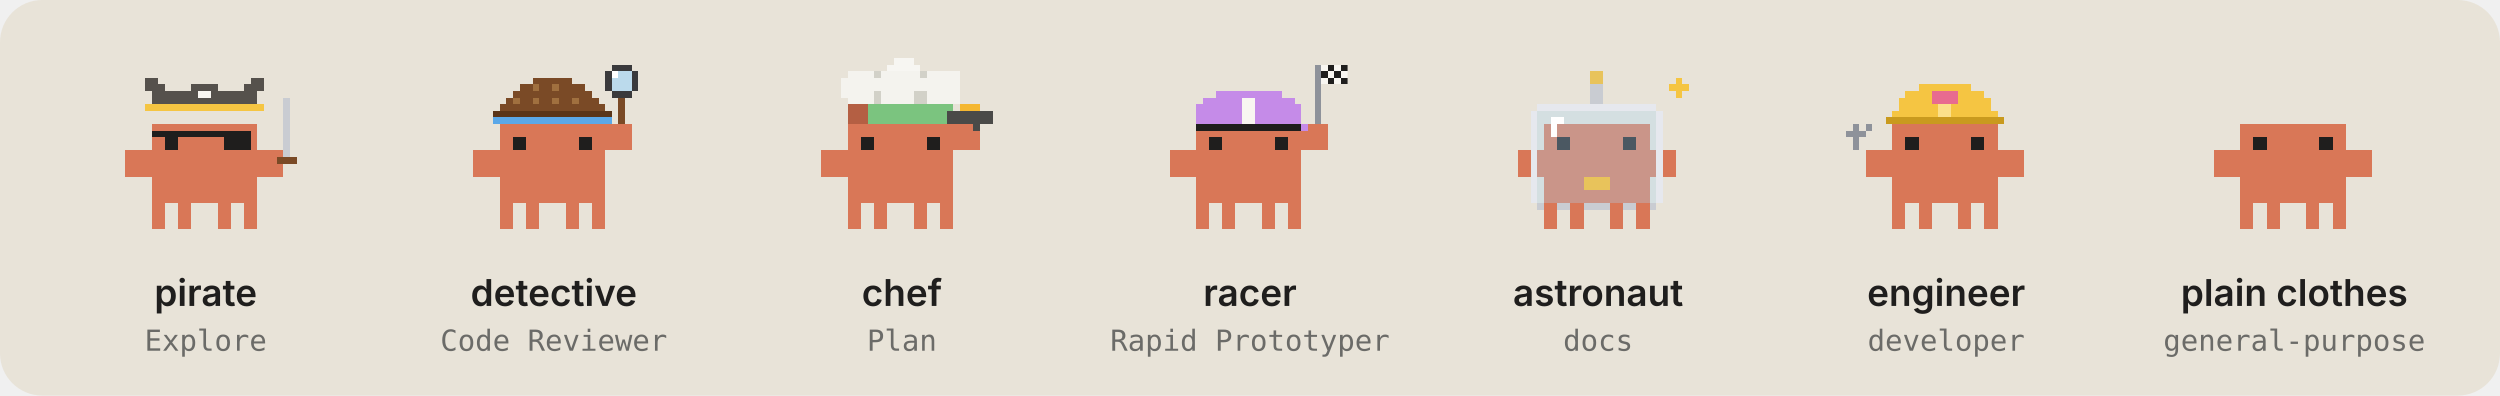
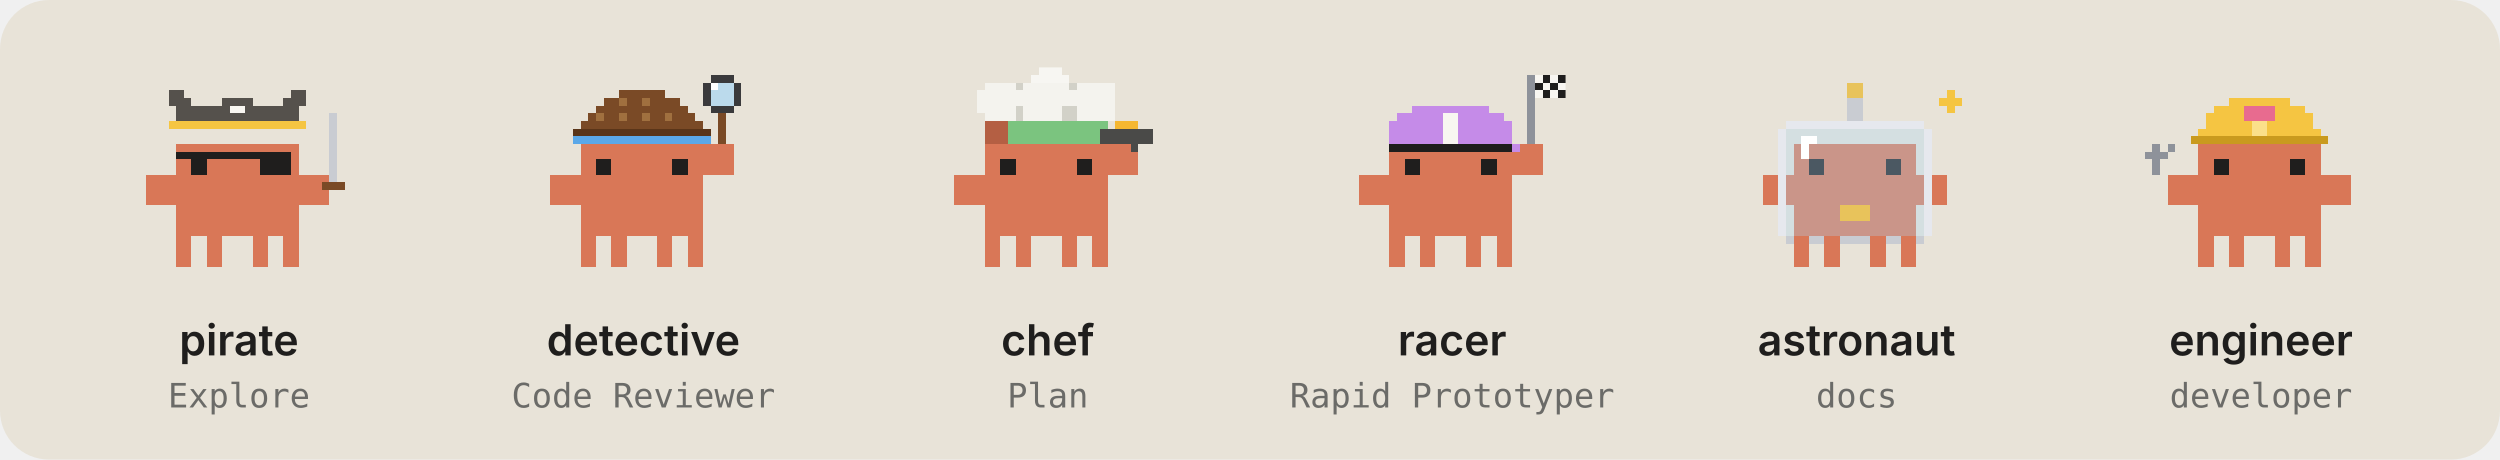
- <svg xmlns="http://www.w3.org/2000/svg" width="948" height="150" viewBox="0 0 948 150" role="img" aria-label="Seven costumed Clawds walking">
+ <svg xmlns="http://www.w3.org/2000/svg" width="816" height="150" viewBox="0 0 816 150" role="img" aria-label="Six costumed Clawds walking">
  <style>
.run .la{animation:st .5s steps(1) infinite}.run .lb{animation:st .5s steps(1) infinite -.25s}
.run .bd{animation:bob .5s steps(1) infinite -.125s}
.run g{transform-box:fill-box}
@keyframes st{50%{transform:translateY(-1px)}}@keyframes bob{50%{transform:translateY(1px)}}
.c-astronaut.run{animation:float 1s ease-in-out infinite}
.c-astronaut.run .la,.c-astronaut.run .lb,.c-astronaut.run .bd{animation:none}
.c-astronaut.run .ant{animation:blink 1s steps(1) infinite}
.c-astronaut.run .star{animation:blink .5s steps(1) infinite -.25s}
@keyframes float{50%{transform:translateY(-2px)}}@keyframes blink{50%{opacity:.15}}
.c-detective.run .it{animation:scan 1s steps(1) infinite}
.c-detective.run .gl{animation:blink 1s steps(1) infinite -.5s}
@keyframes scan{25%{transform:translate(-1px,1px)}50%{transform:translate(-2px,2px)}75%{transform:translate(-1px,1px)}}
.c-engineer.run .it{transform-origin:100% 100%;animation:twist .5s ease-in-out infinite}
@keyframes twist{50%{transform:rotate(-35deg)}}
.c-chef.run .pan{transform-origin:0 50%;animation:tilt 1s ease-in-out infinite}
.c-chef.run .egg{animation:flip 1s ease-in-out infinite}
@keyframes tilt{20%,40%{transform:rotate(-12deg)}}@keyframes flip{30%{transform:translateY(-5px) scaleY(-1)}60%{transform:translateY(0)}}
.c-racer.run .la{animation-duration:.25s}.c-racer.run .lb{animation-duration:.25s;animation-delay:-.125s}
.c-racer.run .flag{transform-origin:0 50%;animation:wave .25s steps(1) infinite}
@keyframes wave{50%{transform:skewY(-12deg) scaleX(.85)}}
.c-pirate.run .it{transform-origin:50% 100%;animation:fence .5s ease-in-out infinite}
@keyframes fence{50%{transform:rotate(25deg)}}
@media (prefers-reduced-motion: reduce){.run,.run g{animation:none!important}}
.l{font:600 14px system-ui,-apple-system,Segoe UI,sans-serif;fill:#1f1e1d;text-anchor:middle}.t{font:11px ui-monospace,SFMono-Regular,Menlo,monospace;fill:#6b6b68;text-anchor:middle}</style>
-   <rect width="948" height="150" rx="16" fill="#e8e3d8" />
+   <rect width="816" height="150" rx="16" fill="#e8e3d8" />
  <svg x="40" y="22" viewBox="0 0 30 28" width="75" height="70">
    <g opacity="1" shape-rendering="crispEdges">
      <g class="c-pirate run">
        <g class="bd">
          <rect x="7" y="10" width="16" height="12" fill="#D97757" />
          <rect x="3" y="14" width="4" height="4" fill="#D97757" />
          <rect x="23" y="14" width="4" height="4" fill="#D97757" />
          <rect x="9" y="12" width="2" height="2" fill="#1F1E1D" />
          <rect x="19" y="12" width="2" height="2" fill="#1F1E1D" />
          <rect x="6" y="3" width="1" height="1" fill="#55514C" />
          <rect x="7" y="3" width="1" height="1" fill="#55514C" />
          <rect x="22" y="3" width="1" height="1" fill="#55514C" />
          <rect x="23" y="3" width="1" height="1" fill="#55514C" />
          <rect x="6" y="4" width="1" height="1" fill="#55514C" />
          <rect x="7" y="4" width="1" height="1" fill="#55514C" />
          <rect x="8" y="4" width="1" height="1" fill="#55514C" />
          <rect x="13" y="4" width="1" height="1" fill="#55514C" />
          <rect x="14" y="4" width="1" height="1" fill="#55514C" />
          <rect x="15" y="4" width="1" height="1" fill="#55514C" />
          <rect x="16" y="4" width="1" height="1" fill="#55514C" />
          <rect x="21" y="4" width="1" height="1" fill="#55514C" />
          <rect x="22" y="4" width="1" height="1" fill="#55514C" />
          <rect x="23" y="4" width="1" height="1" fill="#55514C" />
          <rect x="7" y="5" width="1" height="1" fill="#55514C" />
          <rect x="8" y="5" width="1" height="1" fill="#55514C" />
          <rect x="9" y="5" width="1" height="1" fill="#55514C" />
          <rect x="10" y="5" width="1" height="1" fill="#55514C" />
          <rect x="11" y="5" width="1" height="1" fill="#55514C" />
          <rect x="12" y="5" width="1" height="1" fill="#55514C" />
          <rect x="13" y="5" width="1" height="1" fill="#55514C" />
          <rect x="14" y="5" width="1" height="1" fill="#F8F6F1" />
          <rect x="15" y="5" width="1" height="1" fill="#F8F6F1" />
          <rect x="16" y="5" width="1" height="1" fill="#55514C" />
          <rect x="17" y="5" width="1" height="1" fill="#55514C" />
          <rect x="18" y="5" width="1" height="1" fill="#55514C" />
          <rect x="19" y="5" width="1" height="1" fill="#55514C" />
          <rect x="20" y="5" width="1" height="1" fill="#55514C" />
          <rect x="21" y="5" width="1" height="1" fill="#55514C" />
          <rect x="22" y="5" width="1" height="1" fill="#55514C" />
          <rect x="7" y="6" width="1" height="1" fill="#55514C" />
          <rect x="8" y="6" width="1" height="1" fill="#55514C" />
          <rect x="9" y="6" width="1" height="1" fill="#55514C" />
          <rect x="10" y="6" width="1" height="1" fill="#55514C" />
          <rect x="11" y="6" width="1" height="1" fill="#55514C" />
          <rect x="12" y="6" width="1" height="1" fill="#55514C" />
          <rect x="13" y="6" width="1" height="1" fill="#55514C" />
          <rect x="14" y="6" width="1" height="1" fill="#55514C" />
          <rect x="15" y="6" width="1" height="1" fill="#55514C" />
          <rect x="16" y="6" width="1" height="1" fill="#55514C" />
          <rect x="17" y="6" width="1" height="1" fill="#55514C" />
          <rect x="18" y="6" width="1" height="1" fill="#55514C" />
          <rect x="19" y="6" width="1" height="1" fill="#55514C" />
          <rect x="20" y="6" width="1" height="1" fill="#55514C" />
          <rect x="21" y="6" width="1" height="1" fill="#55514C" />
          <rect x="22" y="6" width="1" height="1" fill="#55514C" />
          <rect x="6" y="7" width="1" height="1" fill="#F5C542" />
          <rect x="7" y="7" width="1" height="1" fill="#F5C542" />
          <rect x="8" y="7" width="1" height="1" fill="#F5C542" />
          <rect x="9" y="7" width="1" height="1" fill="#F5C542" />
          <rect x="10" y="7" width="1" height="1" fill="#F5C542" />
          <rect x="11" y="7" width="1" height="1" fill="#F5C542" />
          <rect x="12" y="7" width="1" height="1" fill="#F5C542" />
          <rect x="13" y="7" width="1" height="1" fill="#F5C542" />
          <rect x="14" y="7" width="1" height="1" fill="#F5C542" />
          <rect x="15" y="7" width="1" height="1" fill="#F5C542" />
          <rect x="16" y="7" width="1" height="1" fill="#F5C542" />
          <rect x="17" y="7" width="1" height="1" fill="#F5C542" />
          <rect x="18" y="7" width="1" height="1" fill="#F5C542" />
          <rect x="19" y="7" width="1" height="1" fill="#F5C542" />
          <rect x="20" y="7" width="1" height="1" fill="#F5C542" />
          <rect x="21" y="7" width="1" height="1" fill="#F5C542" />
          <rect x="22" y="7" width="1" height="1" fill="#F5C542" />
          <rect x="23" y="7" width="1" height="1" fill="#F5C542" />
          <rect x="7" y="11" width="11" height="1" fill="#1F1E1D" />
          <rect x="18" y="11" width="4" height="3" fill="#1F1E1D" />
          <g class="it">
            <rect x="27" y="6" width="1" height="9" fill="#C9CCD2" />
            <rect x="26" y="15" width="3" height="1" fill="#7A4A26" />
          </g>
        </g>
        <g class="la">
          <rect x="7" y="22" width="2" height="4" fill="#D97757" />
          <rect x="17" y="22" width="2" height="4" fill="#D97757" />
        </g>
        <g class="lb">
          <rect x="11" y="22" width="2" height="4" fill="#D97757" />
          <rect x="21" y="22" width="2" height="4" fill="#D97757" />
        </g>
      </g>
    </g>
  </svg>
  <text x="78" y="116" class="l">pirate</text>
  <text x="78" y="133" class="t">Explore</text>
  <svg x="172" y="22" viewBox="0 0 30 28" width="75" height="70">
    <g opacity="1" shape-rendering="crispEdges">
      <g class="c-detective run">
        <g class="bd">
          <rect x="7" y="10" width="16" height="12" fill="#D97757" />
          <rect x="3" y="14" width="4" height="4" fill="#D97757" />
          <rect x="9" y="12" width="2" height="2" fill="#1F1E1D" />
          <rect x="19" y="12" width="2" height="2" fill="#1F1E1D" />
          <rect x="12" y="3" width="1" height="1" fill="#7A4A26" />
          <rect x="13" y="3" width="1" height="1" fill="#7A4A26" />
          <rect x="14" y="3" width="1" height="1" fill="#7A4A26" />
          <rect x="15" y="3" width="1" height="1" fill="#7A4A26" />
          <rect x="16" y="3" width="1" height="1" fill="#7A4A26" />
          <rect x="17" y="3" width="1" height="1" fill="#7A4A26" />
          <rect x="10" y="4" width="1" height="1" fill="#7A4A26" />
          <rect x="11" y="4" width="1" height="1" fill="#7A4A26" />
          <rect x="12" y="4" width="1" height="1" fill="#A0703F" />
          <rect x="13" y="4" width="1" height="1" fill="#7A4A26" />
          <rect x="14" y="4" width="1" height="1" fill="#7A4A26" />
          <rect x="15" y="4" width="1" height="1" fill="#A0703F" />
          <rect x="16" y="4" width="1" height="1" fill="#7A4A26" />
          <rect x="17" y="4" width="1" height="1" fill="#7A4A26" />
          <rect x="18" y="4" width="1" height="1" fill="#7A4A26" />
          <rect x="19" y="4" width="1" height="1" fill="#7A4A26" />
          <rect x="9" y="5" width="1" height="1" fill="#7A4A26" />
          <rect x="10" y="5" width="1" height="1" fill="#7A4A26" />
          <rect x="11" y="5" width="1" height="1" fill="#7A4A26" />
          <rect x="12" y="5" width="1" height="1" fill="#7A4A26" />
          <rect x="13" y="5" width="1" height="1" fill="#7A4A26" />
          <rect x="14" y="5" width="1" height="1" fill="#7A4A26" />
          <rect x="15" y="5" width="1" height="1" fill="#7A4A26" />
          <rect x="16" y="5" width="1" height="1" fill="#7A4A26" />
          <rect x="17" y="5" width="1" height="1" fill="#7A4A26" />
          <rect x="18" y="5" width="1" height="1" fill="#7A4A26" />
          <rect x="19" y="5" width="1" height="1" fill="#7A4A26" />
          <rect x="20" y="5" width="1" height="1" fill="#7A4A26" />
          <rect x="8" y="6" width="1" height="1" fill="#7A4A26" />
          <rect x="9" y="6" width="1" height="1" fill="#A0703F" />
          <rect x="10" y="6" width="1" height="1" fill="#7A4A26" />
          <rect x="11" y="6" width="1" height="1" fill="#7A4A26" />
          <rect x="12" y="6" width="1" height="1" fill="#A0703F" />
          <rect x="13" y="6" width="1" height="1" fill="#7A4A26" />
          <rect x="14" y="6" width="1" height="1" fill="#7A4A26" />
          <rect x="15" y="6" width="1" height="1" fill="#A0703F" />
          <rect x="16" y="6" width="1" height="1" fill="#7A4A26" />
          <rect x="17" y="6" width="1" height="1" fill="#7A4A26" />
          <rect x="18" y="6" width="1" height="1" fill="#A0703F" />
          <rect x="19" y="6" width="1" height="1" fill="#7A4A26" />
          <rect x="20" y="6" width="1" height="1" fill="#7A4A26" />
          <rect x="21" y="6" width="1" height="1" fill="#7A4A26" />
          <rect x="7" y="7" width="1" height="1" fill="#7A4A26" />
          <rect x="8" y="7" width="1" height="1" fill="#7A4A26" />
          <rect x="9" y="7" width="1" height="1" fill="#7A4A26" />
          <rect x="10" y="7" width="1" height="1" fill="#7A4A26" />
          <rect x="11" y="7" width="1" height="1" fill="#7A4A26" />
          <rect x="12" y="7" width="1" height="1" fill="#7A4A26" />
          <rect x="13" y="7" width="1" height="1" fill="#7A4A26" />
          <rect x="14" y="7" width="1" height="1" fill="#7A4A26" />
          <rect x="15" y="7" width="1" height="1" fill="#7A4A26" />
          <rect x="16" y="7" width="1" height="1" fill="#7A4A26" />
          <rect x="17" y="7" width="1" height="1" fill="#7A4A26" />
          <rect x="18" y="7" width="1" height="1" fill="#7A4A26" />
          <rect x="19" y="7" width="1" height="1" fill="#7A4A26" />
          <rect x="20" y="7" width="1" height="1" fill="#7A4A26" />
          <rect x="21" y="7" width="1" height="1" fill="#7A4A26" />
          <rect x="22" y="7" width="1" height="1" fill="#7A4A26" />
          <rect x="6" y="8" width="1" height="1" fill="#5A3519" />
          <rect x="7" y="8" width="1" height="1" fill="#5A3519" />
          <rect x="8" y="8" width="1" height="1" fill="#5A3519" />
          <rect x="9" y="8" width="1" height="1" fill="#5A3519" />
          <rect x="10" y="8" width="1" height="1" fill="#5A3519" />
          <rect x="11" y="8" width="1" height="1" fill="#5A3519" />
          <rect x="12" y="8" width="1" height="1" fill="#5A3519" />
          <rect x="13" y="8" width="1" height="1" fill="#5A3519" />
          <rect x="14" y="8" width="1" height="1" fill="#5A3519" />
          <rect x="15" y="8" width="1" height="1" fill="#5A3519" />
          <rect x="16" y="8" width="1" height="1" fill="#5A3519" />
          <rect x="17" y="8" width="1" height="1" fill="#5A3519" />
          <rect x="18" y="8" width="1" height="1" fill="#5A3519" />
          <rect x="19" y="8" width="1" height="1" fill="#5A3519" />
          <rect x="20" y="8" width="1" height="1" fill="#5A3519" />
          <rect x="21" y="8" width="1" height="1" fill="#5A3519" />
          <rect x="22" y="8" width="1" height="1" fill="#5A3519" />
          <rect x="23" y="8" width="1" height="1" fill="#5A3519" />
          <rect x="6" y="9" width="18" height="1" fill="#5BA8E8" />
          <g class="it">
            <rect x="23" y="10" width="4" height="4" fill="#D97757" />
            <rect x="24" y="1" width="1" height="1" fill="#3A3A3C" />
            <rect x="25" y="1" width="1" height="1" fill="#3A3A3C" />
            <rect x="26" y="1" width="1" height="1" fill="#3A3A3C" />
            <rect x="23" y="2" width="1" height="1" fill="#3A3A3C" />
            <rect x="27" y="2" width="1" height="1" fill="#3A3A3C" />
            <rect x="23" y="3" width="1" height="1" fill="#3A3A3C" />
            <rect x="27" y="3" width="1" height="1" fill="#3A3A3C" />
            <rect x="23" y="4" width="1" height="1" fill="#3A3A3C" />
            <rect x="27" y="4" width="1" height="1" fill="#3A3A3C" />
            <rect x="24" y="5" width="1" height="1" fill="#3A3A3C" />
            <rect x="25" y="5" width="1" height="1" fill="#3A3A3C" />
            <rect x="26" y="5" width="1" height="1" fill="#3A3A3C" />
            <rect x="24" y="2" width="3" height="3" fill="rgba(169,214,245,.7)" />
            <rect x="25" y="6" width="1" height="4" fill="#7A4A26" />
          </g>
          <g class="gl">
            <rect x="24" y="2" width="1" height="1" fill="#fff" />
          </g>
        </g>
        <g class="la">
          <rect x="7" y="22" width="2" height="4" fill="#D97757" />
          <rect x="17" y="22" width="2" height="4" fill="#D97757" />
        </g>
        <g class="lb">
          <rect x="11" y="22" width="2" height="4" fill="#D97757" />
          <rect x="21" y="22" width="2" height="4" fill="#D97757" />
        </g>
      </g>
    </g>
  </svg>
  <text x="210" y="116" class="l">detective</text>
  <text x="210" y="133" class="t">Code Reviewer</text>
  <svg x="304" y="22" viewBox="0 0 30 28" width="75" height="70">
    <g opacity="1" shape-rendering="crispEdges">
      <g class="c-chef run">
        <g class="bd">
          <rect x="7" y="10" width="16" height="12" fill="#D97757" />
          <rect x="3" y="14" width="4" height="4" fill="#D97757" />
          <rect x="9" y="12" width="2" height="2" fill="#1F1E1D" />
          <rect x="19" y="12" width="2" height="2" fill="#1F1E1D" />
          <rect x="14" y="0" width="1" height="1" fill="#F7F6F2" />
          <rect x="15" y="0" width="1" height="1" fill="#F7F6F2" />
          <rect x="16" y="0" width="1" height="1" fill="#F7F6F2" />
          <rect x="13" y="1" width="1" height="1" fill="#F7F6F2" />
          <rect x="14" y="1" width="1" height="1" fill="#F7F6F2" />
          <rect x="15" y="1" width="1" height="1" fill="#F7F6F2" />
          <rect x="16" y="1" width="1" height="1" fill="#F7F6F2" />
          <rect x="17" y="1" width="1" height="1" fill="#F7F6F2" />
          <rect x="7" y="2" width="1" height="1" fill="#F4F3EE" />
          <rect x="8" y="2" width="1" height="1" fill="#F4F3EE" />
          <rect x="9" y="2" width="1" height="1" fill="#F4F3EE" />
          <rect x="10" y="2" width="1" height="1" fill="#F4F3EE" />
          <rect x="11" y="2" width="1" height="1" fill="#D2D1C8" />
          <rect x="12" y="2" width="1" height="1" fill="#F4F3EE" />
          <rect x="13" y="2" width="1" height="1" fill="#F4F3EE" />
          <rect x="14" y="2" width="1" height="1" fill="#F4F3EE" />
          <rect x="15" y="2" width="1" height="1" fill="#F4F3EE" />
          <rect x="16" y="2" width="1" height="1" fill="#F4F3EE" />
          <rect x="17" y="2" width="1" height="1" fill="#F4F3EE" />
          <rect x="18" y="2" width="1" height="1" fill="#D2D1C8" />
          <rect x="19" y="2" width="1" height="1" fill="#F4F3EE" />
          <rect x="20" y="2" width="1" height="1" fill="#F4F3EE" />
          <rect x="21" y="2" width="1" height="1" fill="#F4F3EE" />
          <rect x="22" y="2" width="1" height="1" fill="#F4F3EE" />
          <rect x="23" y="2" width="1" height="1" fill="#F4F3EE" />
          <rect x="6" y="3" width="1" height="1" fill="#F4F3EE" />
          <rect x="7" y="3" width="1" height="1" fill="#F4F3EE" />
          <rect x="8" y="3" width="1" height="1" fill="#F4F3EE" />
          <rect x="9" y="3" width="1" height="1" fill="#F4F3EE" />
          <rect x="10" y="3" width="1" height="1" fill="#F4F3EE" />
          <rect x="11" y="3" width="1" height="1" fill="#F4F3EE" />
          <rect x="12" y="3" width="1" height="1" fill="#F4F3EE" />
          <rect x="13" y="3" width="1" height="1" fill="#F4F3EE" />
          <rect x="14" y="3" width="1" height="1" fill="#F4F3EE" />
          <rect x="15" y="3" width="1" height="1" fill="#F4F3EE" />
          <rect x="16" y="3" width="1" height="1" fill="#F4F3EE" />
          <rect x="17" y="3" width="1" height="1" fill="#F4F3EE" />
          <rect x="18" y="3" width="1" height="1" fill="#F4F3EE" />
          <rect x="19" y="3" width="1" height="1" fill="#F4F3EE" />
          <rect x="20" y="3" width="1" height="1" fill="#F4F3EE" />
          <rect x="21" y="3" width="1" height="1" fill="#F4F3EE" />
          <rect x="22" y="3" width="1" height="1" fill="#F4F3EE" />
          <rect x="23" y="3" width="1" height="1" fill="#F4F3EE" />
          <rect x="6" y="4" width="1" height="1" fill="#F4F3EE" />
          <rect x="7" y="4" width="1" height="1" fill="#F4F3EE" />
          <rect x="8" y="4" width="1" height="1" fill="#F4F3EE" />
          <rect x="9" y="4" width="1" height="1" fill="#F4F3EE" />
          <rect x="10" y="4" width="1" height="1" fill="#F4F3EE" />
          <rect x="11" y="4" width="1" height="1" fill="#F4F3EE" />
          <rect x="12" y="4" width="1" height="1" fill="#F4F3EE" />
          <rect x="13" y="4" width="1" height="1" fill="#F4F3EE" />
          <rect x="14" y="4" width="1" height="1" fill="#F4F3EE" />
          <rect x="15" y="4" width="1" height="1" fill="#F4F3EE" />
          <rect x="16" y="4" width="1" height="1" fill="#F4F3EE" />
          <rect x="17" y="4" width="1" height="1" fill="#F4F3EE" />
          <rect x="18" y="4" width="1" height="1" fill="#F4F3EE" />
          <rect x="19" y="4" width="1" height="1" fill="#F4F3EE" />
          <rect x="20" y="4" width="1" height="1" fill="#F4F3EE" />
          <rect x="21" y="4" width="1" height="1" fill="#F4F3EE" />
          <rect x="22" y="4" width="1" height="1" fill="#F4F3EE" />
          <rect x="23" y="4" width="1" height="1" fill="#F4F3EE" />
          <rect x="6" y="5" width="1" height="1" fill="#F4F3EE" />
          <rect x="7" y="5" width="1" height="1" fill="#F4F3EE" />
          <rect x="8" y="5" width="1" height="1" fill="#F4F3EE" />
          <rect x="9" y="5" width="1" height="1" fill="#F4F3EE" />
          <rect x="10" y="5" width="1" height="1" fill="#F4F3EE" />
          <rect x="11" y="5" width="1" height="1" fill="#D2D1C8" />
          <rect x="12" y="5" width="1" height="1" fill="#F4F3EE" />
          <rect x="13" y="5" width="1" height="1" fill="#F4F3EE" />
          <rect x="14" y="5" width="1" height="1" fill="#F4F3EE" />
          <rect x="15" y="5" width="1" height="1" fill="#F4F3EE" />
          <rect x="16" y="5" width="1" height="1" fill="#F4F3EE" />
          <rect x="17" y="5" width="1" height="1" fill="#D2D1C8" />
          <rect x="18" y="5" width="1" height="1" fill="#D2D1C8" />
          <rect x="19" y="5" width="1" height="1" fill="#F4F3EE" />
          <rect x="20" y="5" width="1" height="1" fill="#F4F3EE" />
          <rect x="21" y="5" width="1" height="1" fill="#F4F3EE" />
          <rect x="22" y="5" width="1" height="1" fill="#F4F3EE" />
          <rect x="23" y="5" width="1" height="1" fill="#F4F3EE" />
          <rect x="7" y="6" width="1" height="1" fill="#F4F3EE" />
          <rect x="8" y="6" width="1" height="1" fill="#F4F3EE" />
          <rect x="9" y="6" width="1" height="1" fill="#F4F3EE" />
          <rect x="10" y="6" width="1" height="1" fill="#F4F3EE" />
          <rect x="11" y="6" width="1" height="1" fill="#D2D1C8" />
          <rect x="12" y="6" width="1" height="1" fill="#F4F3EE" />
          <rect x="13" y="6" width="1" height="1" fill="#F4F3EE" />
          <rect x="14" y="6" width="1" height="1" fill="#F4F3EE" />
          <rect x="15" y="6" width="1" height="1" fill="#F4F3EE" />
          <rect x="16" y="6" width="1" height="1" fill="#F4F3EE" />
          <rect x="17" y="6" width="1" height="1" fill="#D2D1C8" />
          <rect x="18" y="6" width="1" height="1" fill="#D2D1C8" />
          <rect x="19" y="6" width="1" height="1" fill="#F4F3EE" />
          <rect x="20" y="6" width="1" height="1" fill="#F4F3EE" />
          <rect x="21" y="6" width="1" height="1" fill="#F4F3EE" />
          <rect x="22" y="6" width="1" height="1" fill="#F4F3EE" />
          <rect x="23" y="6" width="1" height="1" fill="#F4F3EE" />
          <rect x="7" y="7" width="1" height="1" fill="#B45F43" />
          <rect x="8" y="7" width="1" height="1" fill="#B45F43" />
          <rect x="9" y="7" width="1" height="1" fill="#B45F43" />
          <rect x="10" y="7" width="1" height="1" fill="#7BC47F" />
          <rect x="11" y="7" width="1" height="1" fill="#7BC47F" />
          <rect x="12" y="7" width="1" height="1" fill="#7BC47F" />
          <rect x="13" y="7" width="1" height="1" fill="#7BC47F" />
          <rect x="14" y="7" width="1" height="1" fill="#7BC47F" />
          <rect x="15" y="7" width="1" height="1" fill="#7BC47F" />
          <rect x="16" y="7" width="1" height="1" fill="#7BC47F" />
          <rect x="17" y="7" width="1" height="1" fill="#7BC47F" />
          <rect x="18" y="7" width="1" height="1" fill="#7BC47F" />
          <rect x="19" y="7" width="1" height="1" fill="#7BC47F" />
          <rect x="20" y="7" width="1" height="1" fill="#7BC47F" />
          <rect x="21" y="7" width="1" height="1" fill="#7BC47F" />
          <rect x="22" y="7" width="1" height="1" fill="#7BC47F" />
          <rect x="7" y="8" width="1" height="1" fill="#B45F43" />
          <rect x="8" y="8" width="1" height="1" fill="#B45F43" />
          <rect x="9" y="8" width="1" height="1" fill="#B45F43" />
          <rect x="10" y="8" width="1" height="1" fill="#7BC47F" />
          <rect x="11" y="8" width="1" height="1" fill="#7BC47F" />
          <rect x="12" y="8" width="1" height="1" fill="#7BC47F" />
          <rect x="13" y="8" width="1" height="1" fill="#7BC47F" />
          <rect x="14" y="8" width="1" height="1" fill="#7BC47F" />
          <rect x="15" y="8" width="1" height="1" fill="#7BC47F" />
          <rect x="16" y="8" width="1" height="1" fill="#7BC47F" />
          <rect x="17" y="8" width="1" height="1" fill="#7BC47F" />
          <rect x="18" y="8" width="1" height="1" fill="#7BC47F" />
          <rect x="19" y="8" width="1" height="1" fill="#7BC47F" />
          <rect x="20" y="8" width="1" height="1" fill="#7BC47F" />
          <rect x="21" y="8" width="1" height="1" fill="#7BC47F" />
          <rect x="22" y="8" width="1" height="1" fill="#7BC47F" />
          <rect x="7" y="9" width="1" height="1" fill="#B45F43" />
          <rect x="8" y="9" width="1" height="1" fill="#B45F43" />
          <rect x="9" y="9" width="1" height="1" fill="#B45F43" />
          <rect x="10" y="9" width="1" height="1" fill="#7BC47F" />
          <rect x="11" y="9" width="1" height="1" fill="#7BC47F" />
          <rect x="12" y="9" width="1" height="1" fill="#7BC47F" />
          <rect x="13" y="9" width="1" height="1" fill="#7BC47F" />
          <rect x="14" y="9" width="1" height="1" fill="#7BC47F" />
          <rect x="15" y="9" width="1" height="1" fill="#7BC47F" />
          <rect x="16" y="9" width="1" height="1" fill="#7BC47F" />
          <rect x="17" y="9" width="1" height="1" fill="#7BC47F" />
          <rect x="18" y="9" width="1" height="1" fill="#7BC47F" />
          <rect x="19" y="9" width="1" height="1" fill="#7BC47F" />
          <rect x="20" y="9" width="1" height="1" fill="#7BC47F" />
          <rect x="21" y="9" width="1" height="1" fill="#7BC47F" />
          <rect x="22" y="9" width="1" height="1" fill="#7BC47F" />
          <g class="pan">
            <rect x="23" y="10" width="4" height="4" fill="#D97757" />
            <rect x="22" y="8" width="7" height="2" fill="#4A4A48" />
            <rect x="26" y="10" width="1" height="1" fill="#4A4A48" />
          </g>
          <g class="egg">
            <rect x="24" y="7" width="3" height="1" fill="#F5B731" />
          </g>
        </g>
        <g class="la">
          <rect x="7" y="22" width="2" height="4" fill="#D97757" />
          <rect x="17" y="22" width="2" height="4" fill="#D97757" />
        </g>
        <g class="lb">
          <rect x="11" y="22" width="2" height="4" fill="#D97757" />
          <rect x="21" y="22" width="2" height="4" fill="#D97757" />
        </g>
      </g>
    </g>
  </svg>
  <text x="342" y="116" class="l">chef</text>
  <text x="342" y="133" class="t">Plan</text>
  <svg x="436" y="22" viewBox="0 0 30 28" width="75" height="70">
    <g opacity="1" shape-rendering="crispEdges">
      <g class="c-racer run">
        <g class="bd">
          <rect x="7" y="10" width="16" height="12" fill="#D97757" />
          <rect x="3" y="14" width="4" height="4" fill="#D97757" />
          <rect x="23" y="10" width="4" height="4" fill="#D97757" />
          <rect x="9" y="12" width="2" height="2" fill="#1F1E1D" />
          <rect x="19" y="12" width="2" height="2" fill="#1F1E1D" />
          <rect x="10" y="5" width="1" height="1" fill="#C58BE8" />
          <rect x="11" y="5" width="1" height="1" fill="#C58BE8" />
          <rect x="12" y="5" width="1" height="1" fill="#C58BE8" />
          <rect x="13" y="5" width="1" height="1" fill="#C58BE8" />
          <rect x="14" y="5" width="1" height="1" fill="#C58BE8" />
          <rect x="15" y="5" width="1" height="1" fill="#C58BE8" />
          <rect x="16" y="5" width="1" height="1" fill="#C58BE8" />
          <rect x="17" y="5" width="1" height="1" fill="#C58BE8" />
          <rect x="18" y="5" width="1" height="1" fill="#C58BE8" />
          <rect x="19" y="5" width="1" height="1" fill="#C58BE8" />
          <rect x="8" y="6" width="1" height="1" fill="#C58BE8" />
          <rect x="9" y="6" width="1" height="1" fill="#C58BE8" />
          <rect x="10" y="6" width="1" height="1" fill="#C58BE8" />
          <rect x="11" y="6" width="1" height="1" fill="#C58BE8" />
          <rect x="12" y="6" width="1" height="1" fill="#C58BE8" />
          <rect x="13" y="6" width="1" height="1" fill="#C58BE8" />
          <rect x="14" y="6" width="1" height="1" fill="#F8F6F1" />
          <rect x="15" y="6" width="1" height="1" fill="#F8F6F1" />
          <rect x="16" y="6" width="1" height="1" fill="#C58BE8" />
          <rect x="17" y="6" width="1" height="1" fill="#C58BE8" />
          <rect x="18" y="6" width="1" height="1" fill="#C58BE8" />
          <rect x="19" y="6" width="1" height="1" fill="#C58BE8" />
          <rect x="20" y="6" width="1" height="1" fill="#C58BE8" />
          <rect x="21" y="6" width="1" height="1" fill="#C58BE8" />
          <rect x="7" y="7" width="1" height="1" fill="#C58BE8" />
          <rect x="8" y="7" width="1" height="1" fill="#C58BE8" />
          <rect x="9" y="7" width="1" height="1" fill="#C58BE8" />
          <rect x="10" y="7" width="1" height="1" fill="#C58BE8" />
          <rect x="11" y="7" width="1" height="1" fill="#C58BE8" />
          <rect x="12" y="7" width="1" height="1" fill="#C58BE8" />
          <rect x="13" y="7" width="1" height="1" fill="#C58BE8" />
          <rect x="14" y="7" width="1" height="1" fill="#F8F6F1" />
          <rect x="15" y="7" width="1" height="1" fill="#F8F6F1" />
          <rect x="16" y="7" width="1" height="1" fill="#C58BE8" />
          <rect x="17" y="7" width="1" height="1" fill="#C58BE8" />
          <rect x="18" y="7" width="1" height="1" fill="#C58BE8" />
          <rect x="19" y="7" width="1" height="1" fill="#C58BE8" />
          <rect x="20" y="7" width="1" height="1" fill="#C58BE8" />
          <rect x="21" y="7" width="1" height="1" fill="#C58BE8" />
          <rect x="22" y="7" width="1" height="1" fill="#C58BE8" />
          <rect x="7" y="8" width="1" height="1" fill="#C58BE8" />
          <rect x="8" y="8" width="1" height="1" fill="#C58BE8" />
          <rect x="9" y="8" width="1" height="1" fill="#C58BE8" />
          <rect x="10" y="8" width="1" height="1" fill="#C58BE8" />
          <rect x="11" y="8" width="1" height="1" fill="#C58BE8" />
          <rect x="12" y="8" width="1" height="1" fill="#C58BE8" />
          <rect x="13" y="8" width="1" height="1" fill="#C58BE8" />
          <rect x="14" y="8" width="1" height="1" fill="#F8F6F1" />
          <rect x="15" y="8" width="1" height="1" fill="#F8F6F1" />
          <rect x="16" y="8" width="1" height="1" fill="#C58BE8" />
          <rect x="17" y="8" width="1" height="1" fill="#C58BE8" />
          <rect x="18" y="8" width="1" height="1" fill="#C58BE8" />
          <rect x="19" y="8" width="1" height="1" fill="#C58BE8" />
          <rect x="20" y="8" width="1" height="1" fill="#C58BE8" />
          <rect x="21" y="8" width="1" height="1" fill="#C58BE8" />
          <rect x="22" y="8" width="1" height="1" fill="#C58BE8" />
          <rect x="7" y="9" width="1" height="1" fill="#C58BE8" />
          <rect x="8" y="9" width="1" height="1" fill="#C58BE8" />
          <rect x="9" y="9" width="1" height="1" fill="#C58BE8" />
          <rect x="10" y="9" width="1" height="1" fill="#C58BE8" />
          <rect x="11" y="9" width="1" height="1" fill="#C58BE8" />
          <rect x="12" y="9" width="1" height="1" fill="#C58BE8" />
          <rect x="13" y="9" width="1" height="1" fill="#C58BE8" />
          <rect x="14" y="9" width="1" height="1" fill="#F8F6F1" />
          <rect x="15" y="9" width="1" height="1" fill="#F8F6F1" />
          <rect x="16" y="9" width="1" height="1" fill="#C58BE8" />
          <rect x="17" y="9" width="1" height="1" fill="#C58BE8" />
          <rect x="18" y="9" width="1" height="1" fill="#C58BE8" />
          <rect x="19" y="9" width="1" height="1" fill="#C58BE8" />
          <rect x="20" y="9" width="1" height="1" fill="#C58BE8" />
          <rect x="21" y="9" width="1" height="1" fill="#C58BE8" />
          <rect x="22" y="9" width="1" height="1" fill="#C58BE8" />
          <rect x="7" y="10" width="1" height="1" fill="#1F1E1D" />
          <rect x="8" y="10" width="1" height="1" fill="#1F1E1D" />
          <rect x="9" y="10" width="1" height="1" fill="#1F1E1D" />
          <rect x="10" y="10" width="1" height="1" fill="#1F1E1D" />
          <rect x="11" y="10" width="1" height="1" fill="#1F1E1D" />
          <rect x="12" y="10" width="1" height="1" fill="#1F1E1D" />
          <rect x="13" y="10" width="1" height="1" fill="#1F1E1D" />
          <rect x="14" y="10" width="1" height="1" fill="#1F1E1D" />
          <rect x="15" y="10" width="1" height="1" fill="#1F1E1D" />
          <rect x="16" y="10" width="1" height="1" fill="#1F1E1D" />
          <rect x="17" y="10" width="1" height="1" fill="#1F1E1D" />
          <rect x="18" y="10" width="1" height="1" fill="#1F1E1D" />
          <rect x="19" y="10" width="1" height="1" fill="#1F1E1D" />
          <rect x="20" y="10" width="1" height="1" fill="#1F1E1D" />
          <rect x="21" y="10" width="1" height="1" fill="#1F1E1D" />
          <rect x="22" y="10" width="1" height="1" fill="#1F1E1D" />
          <rect x="23" y="10" width="1" height="1" fill="#C58BE8" />
          <rect x="25" y="1" width="1" height="9" fill="#8E929A" />
          <g class="flag">
            <rect x="26" y="1" width="1" height="1" fill="#F8F6F1" />
            <rect x="27" y="1" width="1" height="1" fill="#1F1E1D" />
            <rect x="28" y="1" width="1" height="1" fill="#F8F6F1" />
            <rect x="29" y="1" width="1" height="1" fill="#1F1E1D" />
            <rect x="26" y="2" width="1" height="1" fill="#1F1E1D" />
            <rect x="27" y="2" width="1" height="1" fill="#F8F6F1" />
            <rect x="28" y="2" width="1" height="1" fill="#1F1E1D" />
            <rect x="29" y="2" width="1" height="1" fill="#F8F6F1" />
            <rect x="26" y="3" width="1" height="1" fill="#F8F6F1" />
            <rect x="27" y="3" width="1" height="1" fill="#1F1E1D" />
            <rect x="28" y="3" width="1" height="1" fill="#F8F6F1" />
            <rect x="29" y="3" width="1" height="1" fill="#1F1E1D" />
          </g>
        </g>
        <g class="la">
          <rect x="7" y="22" width="2" height="4" fill="#D97757" />
          <rect x="17" y="22" width="2" height="4" fill="#D97757" />
        </g>
        <g class="lb">
          <rect x="11" y="22" width="2" height="4" fill="#D97757" />
          <rect x="21" y="22" width="2" height="4" fill="#D97757" />
        </g>
      </g>
    </g>
  </svg>
  <text x="474" y="116" class="l">racer</text>
  <text x="474" y="133" class="t">Rapid Prototyper</text>
  <svg x="568" y="22" viewBox="0 0 30 28" width="75" height="70">
    <g opacity="1" shape-rendering="crispEdges">
      <g class="c-astronaut run">
        <g class="bd">
          <rect x="7" y="10" width="16" height="12" fill="#D97757" />
          <rect x="3" y="14" width="4" height="4" fill="#D97757" />
          <rect x="23" y="14" width="4" height="4" fill="#D97757" />
          <rect x="9" y="12" width="2" height="2" fill="#1F1E1D" />
          <rect x="19" y="12" width="2" height="2" fill="#1F1E1D" />
          <rect x="6" y="7" width="18" height="1" fill="#E6E8EE" />
          <rect x="5" y="8" width="1" height="14" fill="#E6E8EE" />
          <rect x="24" y="8" width="1" height="14" fill="#E6E8EE" />
          <rect x="6" y="22" width="18" height="1" fill="#C9CCD2" />
          <rect x="6" y="8" width="18" height="14" fill="rgba(169,214,245,.32)" />
          <rect x="8" y="9" width="2" height="1" fill="#fff" />
          <rect x="8" y="10" width="1" height="2" fill="#fff" />
          <rect x="14" y="4" width="2" height="3" fill="#C9CCD2" />
          <rect x="13" y="18" width="4" height="2" fill="#E8C35B" />
          <g class="ant">
            <rect x="14" y="2" width="2" height="2" fill="#E8C35B" />
          </g>
          <g class="star">
            <rect x="27" y="3" width="1" height="3" fill="#F5C542" />
            <rect x="26" y="4" width="3" height="1" fill="#F5C542" />
          </g>
        </g>
        <g class="la">
          <rect x="7" y="22" width="2" height="4" fill="#D97757" />
          <rect x="17" y="22" width="2" height="4" fill="#D97757" />
        </g>
        <g class="lb">
          <rect x="11" y="22" width="2" height="4" fill="#D97757" />
          <rect x="21" y="22" width="2" height="4" fill="#D97757" />
        </g>
      </g>
    </g>
  </svg>
  <text x="606" y="116" class="l">astronaut</text>
  <text x="606" y="133" class="t">docs</text>
  <svg x="700" y="22" viewBox="0 0 30 28" width="75" height="70">
    <g opacity="1" shape-rendering="crispEdges">
      <g class="c-engineer run">
        <g class="bd">
          <rect x="7" y="10" width="16" height="12" fill="#D97757" />
          <rect x="3" y="14" width="4" height="4" fill="#D97757" />
          <rect x="23" y="14" width="4" height="4" fill="#D97757" />
          <rect x="9" y="12" width="2" height="2" fill="#1F1E1D" />
          <rect x="19" y="12" width="2" height="2" fill="#1F1E1D" />
          <rect x="11" y="4" width="1" height="1" fill="#F5C542" />
          <rect x="12" y="4" width="1" height="1" fill="#F5C542" />
          <rect x="13" y="4" width="1" height="1" fill="#F5C542" />
          <rect x="14" y="4" width="1" height="1" fill="#F5C542" />
          <rect x="15" y="4" width="1" height="1" fill="#F5C542" />
          <rect x="16" y="4" width="1" height="1" fill="#F5C542" />
          <rect x="17" y="4" width="1" height="1" fill="#F5C542" />
          <rect x="18" y="4" width="1" height="1" fill="#F5C542" />
          <rect x="9" y="5" width="1" height="1" fill="#F5C542" />
          <rect x="10" y="5" width="1" height="1" fill="#F5C542" />
          <rect x="11" y="5" width="1" height="1" fill="#F5C542" />
          <rect x="12" y="5" width="1" height="1" fill="#F5C542" />
          <rect x="13" y="5" width="1" height="1" fill="#F5C542" />
          <rect x="14" y="5" width="1" height="1" fill="#FBE08A" />
          <rect x="15" y="5" width="1" height="1" fill="#FBE08A" />
          <rect x="16" y="5" width="1" height="1" fill="#F5C542" />
          <rect x="17" y="5" width="1" height="1" fill="#F5C542" />
          <rect x="18" y="5" width="1" height="1" fill="#F5C542" />
          <rect x="19" y="5" width="1" height="1" fill="#F5C542" />
          <rect x="20" y="5" width="1" height="1" fill="#F5C542" />
          <rect x="8" y="6" width="1" height="1" fill="#F5C542" />
          <rect x="9" y="6" width="1" height="1" fill="#F5C542" />
          <rect x="10" y="6" width="1" height="1" fill="#F5C542" />
          <rect x="11" y="6" width="1" height="1" fill="#F5C542" />
          <rect x="12" y="6" width="1" height="1" fill="#F5C542" />
          <rect x="13" y="6" width="1" height="1" fill="#F5C542" />
          <rect x="14" y="6" width="1" height="1" fill="#FBE08A" />
          <rect x="15" y="6" width="1" height="1" fill="#FBE08A" />
          <rect x="16" y="6" width="1" height="1" fill="#F5C542" />
          <rect x="17" y="6" width="1" height="1" fill="#F5C542" />
          <rect x="18" y="6" width="1" height="1" fill="#F5C542" />
          <rect x="19" y="6" width="1" height="1" fill="#F5C542" />
          <rect x="20" y="6" width="1" height="1" fill="#F5C542" />
          <rect x="21" y="6" width="1" height="1" fill="#F5C542" />
          <rect x="8" y="7" width="1" height="1" fill="#F5C542" />
          <rect x="9" y="7" width="1" height="1" fill="#F5C542" />
          <rect x="10" y="7" width="1" height="1" fill="#F5C542" />
          <rect x="11" y="7" width="1" height="1" fill="#F5C542" />
          <rect x="12" y="7" width="1" height="1" fill="#F5C542" />
          <rect x="13" y="7" width="1" height="1" fill="#F5C542" />
          <rect x="14" y="7" width="1" height="1" fill="#FBE08A" />
          <rect x="15" y="7" width="1" height="1" fill="#FBE08A" />
          <rect x="16" y="7" width="1" height="1" fill="#F5C542" />
          <rect x="17" y="7" width="1" height="1" fill="#F5C542" />
          <rect x="18" y="7" width="1" height="1" fill="#F5C542" />
          <rect x="19" y="7" width="1" height="1" fill="#F5C542" />
          <rect x="20" y="7" width="1" height="1" fill="#F5C542" />
          <rect x="21" y="7" width="1" height="1" fill="#F5C542" />
          <rect x="7" y="8" width="1" height="1" fill="#F5C542" />
          <rect x="8" y="8" width="1" height="1" fill="#F5C542" />
          <rect x="9" y="8" width="1" height="1" fill="#F5C542" />
          <rect x="10" y="8" width="1" height="1" fill="#F5C542" />
          <rect x="11" y="8" width="1" height="1" fill="#F5C542" />
          <rect x="12" y="8" width="1" height="1" fill="#F5C542" />
          <rect x="13" y="8" width="1" height="1" fill="#F5C542" />
          <rect x="14" y="8" width="1" height="1" fill="#FBE08A" />
          <rect x="15" y="8" width="1" height="1" fill="#FBE08A" />
          <rect x="16" y="8" width="1" height="1" fill="#F5C542" />
          <rect x="17" y="8" width="1" height="1" fill="#F5C542" />
          <rect x="18" y="8" width="1" height="1" fill="#F5C542" />
          <rect x="19" y="8" width="1" height="1" fill="#F5C542" />
          <rect x="20" y="8" width="1" height="1" fill="#F5C542" />
          <rect x="21" y="8" width="1" height="1" fill="#F5C542" />
          <rect x="22" y="8" width="1" height="1" fill="#F5C542" />
          <rect x="6" y="9" width="1" height="1" fill="#C99A1E" />
          <rect x="7" y="9" width="1" height="1" fill="#C99A1E" />
          <rect x="8" y="9" width="1" height="1" fill="#C99A1E" />
          <rect x="9" y="9" width="1" height="1" fill="#C99A1E" />
          <rect x="10" y="9" width="1" height="1" fill="#C99A1E" />
          <rect x="11" y="9" width="1" height="1" fill="#C99A1E" />
          <rect x="12" y="9" width="1" height="1" fill="#C99A1E" />
          <rect x="13" y="9" width="1" height="1" fill="#C99A1E" />
          <rect x="14" y="9" width="1" height="1" fill="#C99A1E" />
          <rect x="15" y="9" width="1" height="1" fill="#C99A1E" />
          <rect x="16" y="9" width="1" height="1" fill="#C99A1E" />
          <rect x="17" y="9" width="1" height="1" fill="#C99A1E" />
          <rect x="18" y="9" width="1" height="1" fill="#C99A1E" />
          <rect x="19" y="9" width="1" height="1" fill="#C99A1E" />
          <rect x="20" y="9" width="1" height="1" fill="#C99A1E" />
          <rect x="21" y="9" width="1" height="1" fill="#C99A1E" />
          <rect x="22" y="9" width="1" height="1" fill="#C99A1E" />
          <rect x="23" y="9" width="1" height="1" fill="#C99A1E" />
          <rect x="13" y="5" width="4" height="2" fill="#E86B8F" />
          <g class="it">
            <rect x="1" y="10" width="1" height="1" fill="#8E929A" />
            <rect x="3" y="10" width="1" height="1" fill="#8E929A" />
            <rect x="0" y="11" width="1" height="1" fill="#8E929A" />
            <rect x="1" y="11" width="1" height="1" fill="#8E929A" />
            <rect x="2" y="11" width="1" height="1" fill="#8E929A" />
            <rect x="1" y="12" width="1" height="1" fill="#8E929A" />
            <rect x="1" y="13" width="1" height="1" fill="#8E929A" />
          </g>
        </g>
        <g class="la">
          <rect x="7" y="22" width="2" height="4" fill="#D97757" />
          <rect x="17" y="22" width="2" height="4" fill="#D97757" />
        </g>
        <g class="lb">
          <rect x="11" y="22" width="2" height="4" fill="#D97757" />
          <rect x="21" y="22" width="2" height="4" fill="#D97757" />
        </g>
      </g>
    </g>
  </svg>
  <text x="738" y="116" class="l">engineer</text>
  <text x="738" y="133" class="t">developer</text>
-   <svg x="832" y="22" viewBox="0 0 30 28" width="75" height="70">
-     <g opacity="1" shape-rendering="crispEdges">
-       <g class="c-plain run">
-         <g class="bd">
-           <rect x="7" y="10" width="16" height="12" fill="#D97757" />
-           <rect x="3" y="14" width="4" height="4" fill="#D97757" />
-           <rect x="23" y="14" width="4" height="4" fill="#D97757" />
-           <rect x="9" y="12" width="2" height="2" fill="#1F1E1D" />
-           <rect x="19" y="12" width="2" height="2" fill="#1F1E1D" />
-         </g>
-         <g class="la">
-           <rect x="7" y="22" width="2" height="4" fill="#D97757" />
-           <rect x="17" y="22" width="2" height="4" fill="#D97757" />
-         </g>
-         <g class="lb">
-           <rect x="11" y="22" width="2" height="4" fill="#D97757" />
-           <rect x="21" y="22" width="2" height="4" fill="#D97757" />
-         </g>
-       </g>
-     </g>
-   </svg>
-   <text x="870" y="116" class="l">plain clothes</text>
-   <text x="870" y="133" class="t">general-purpose</text>
</svg>
